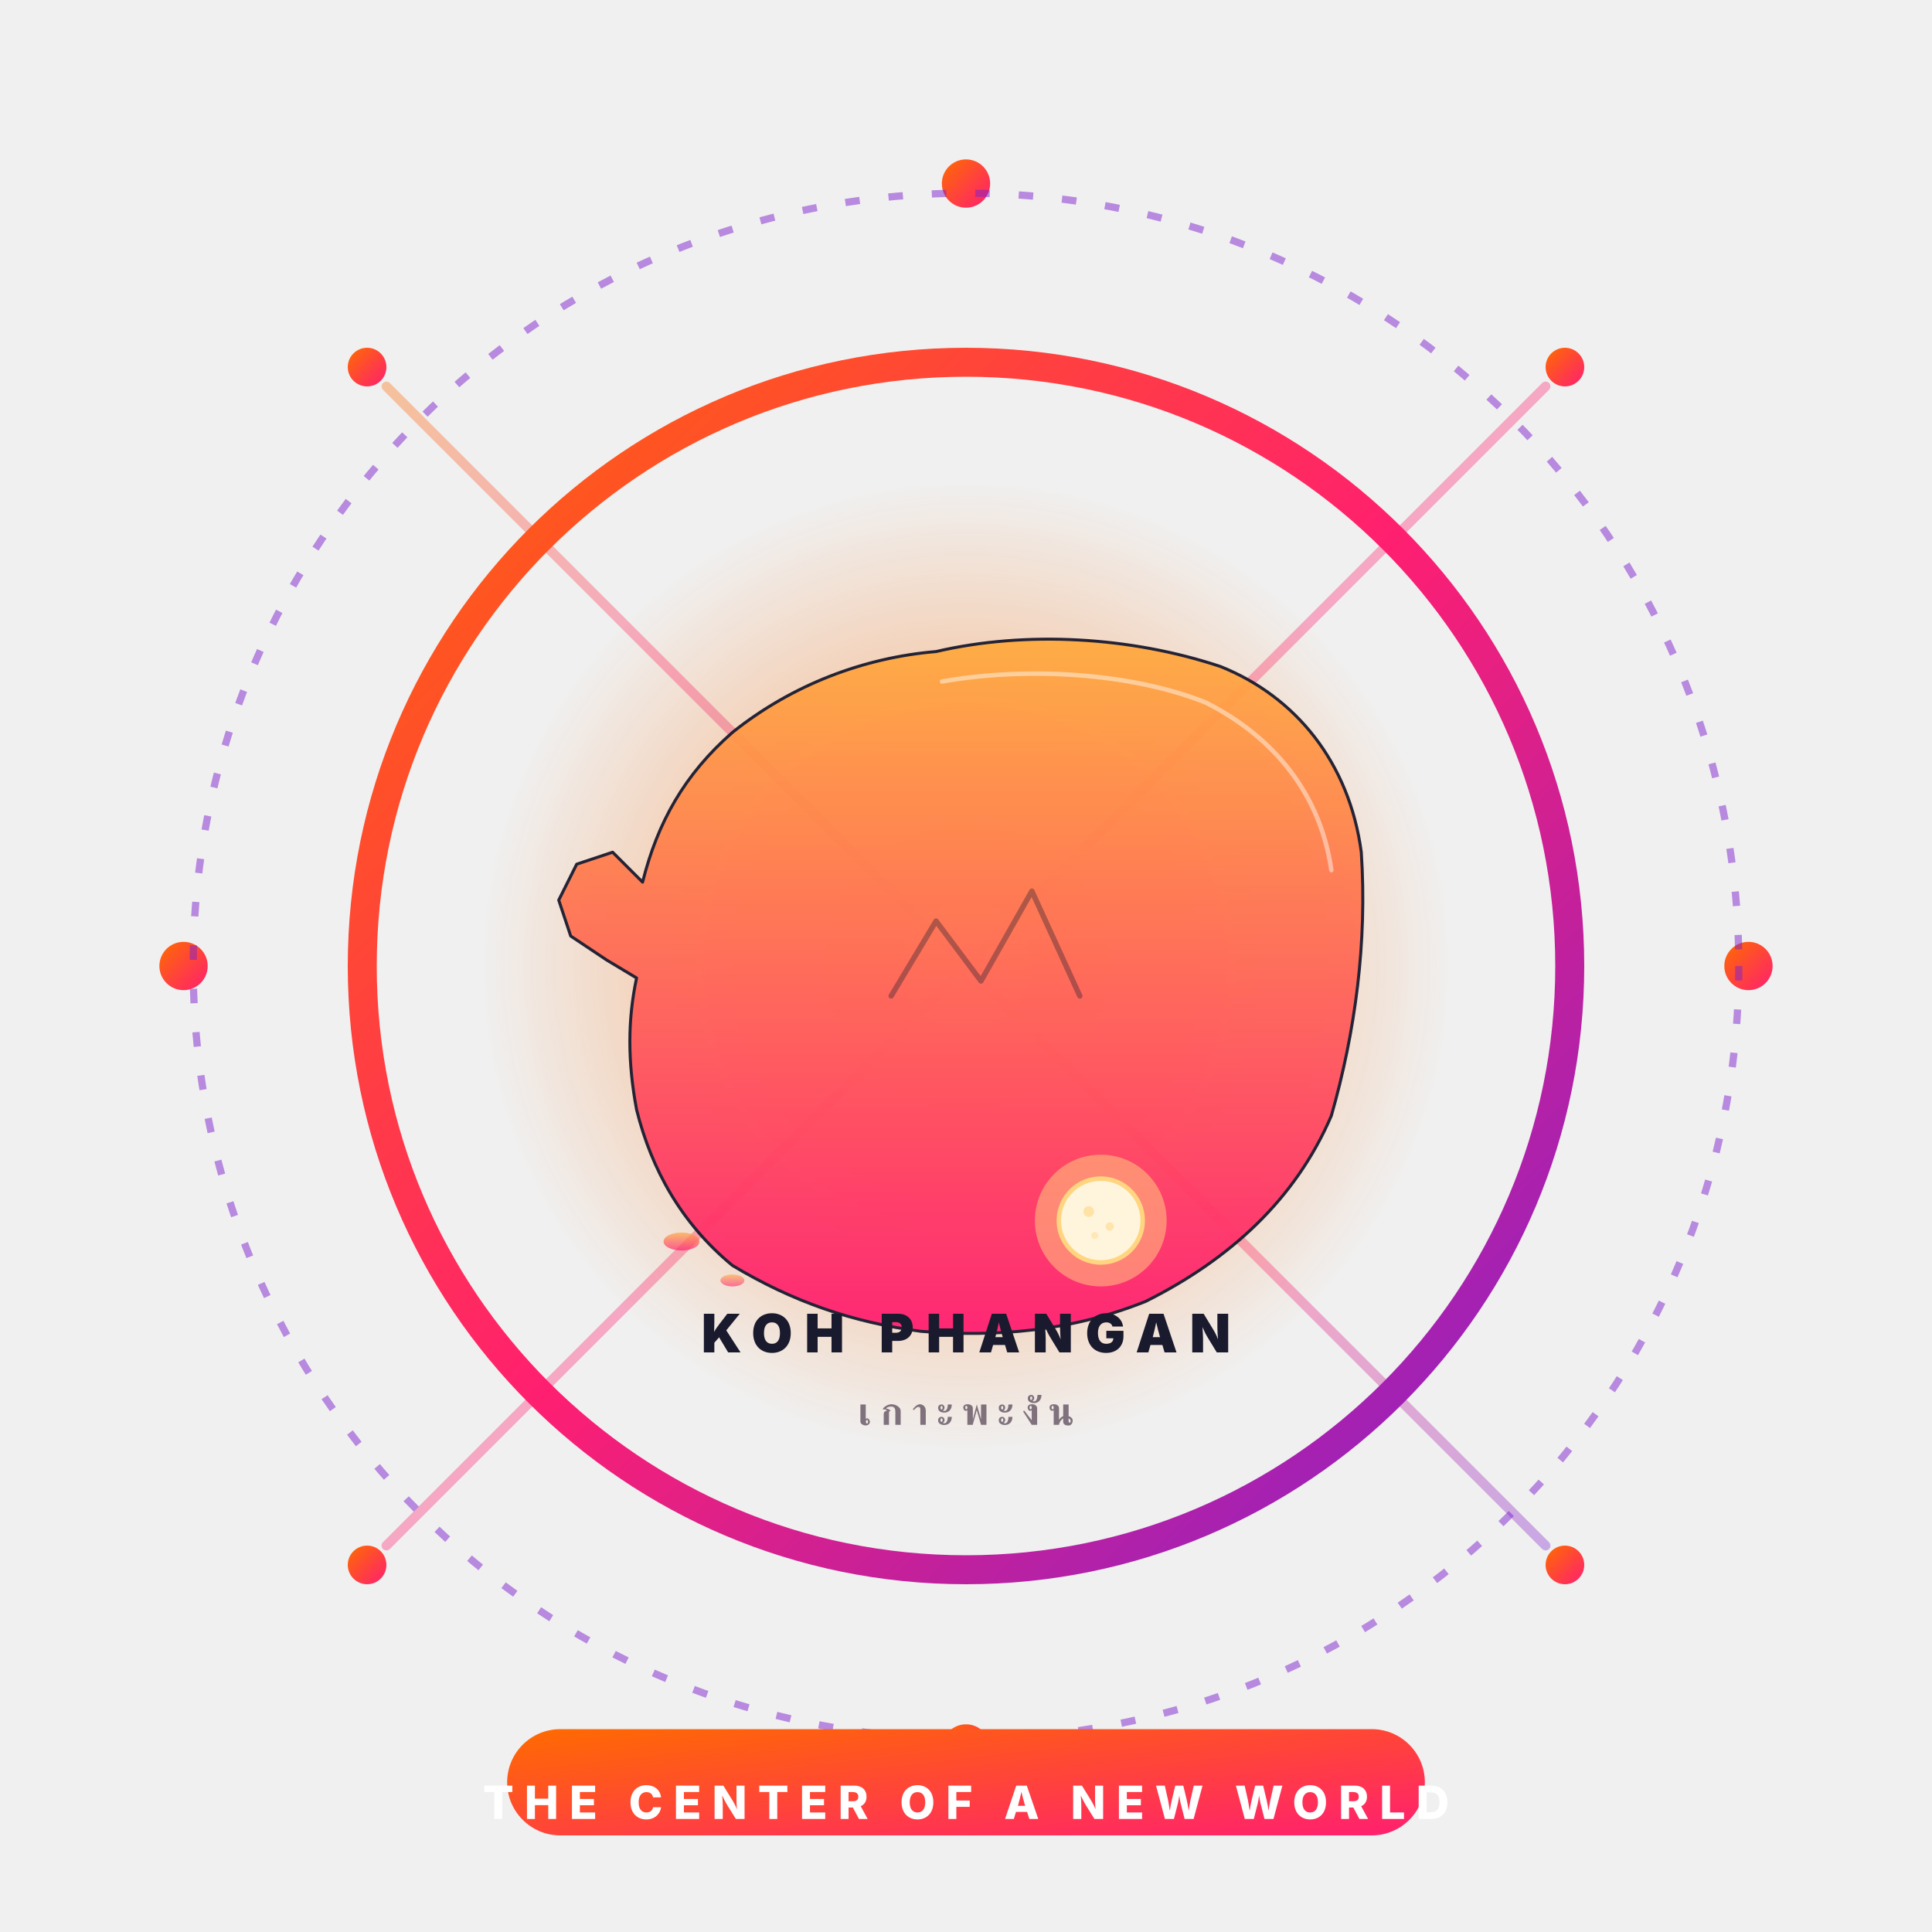
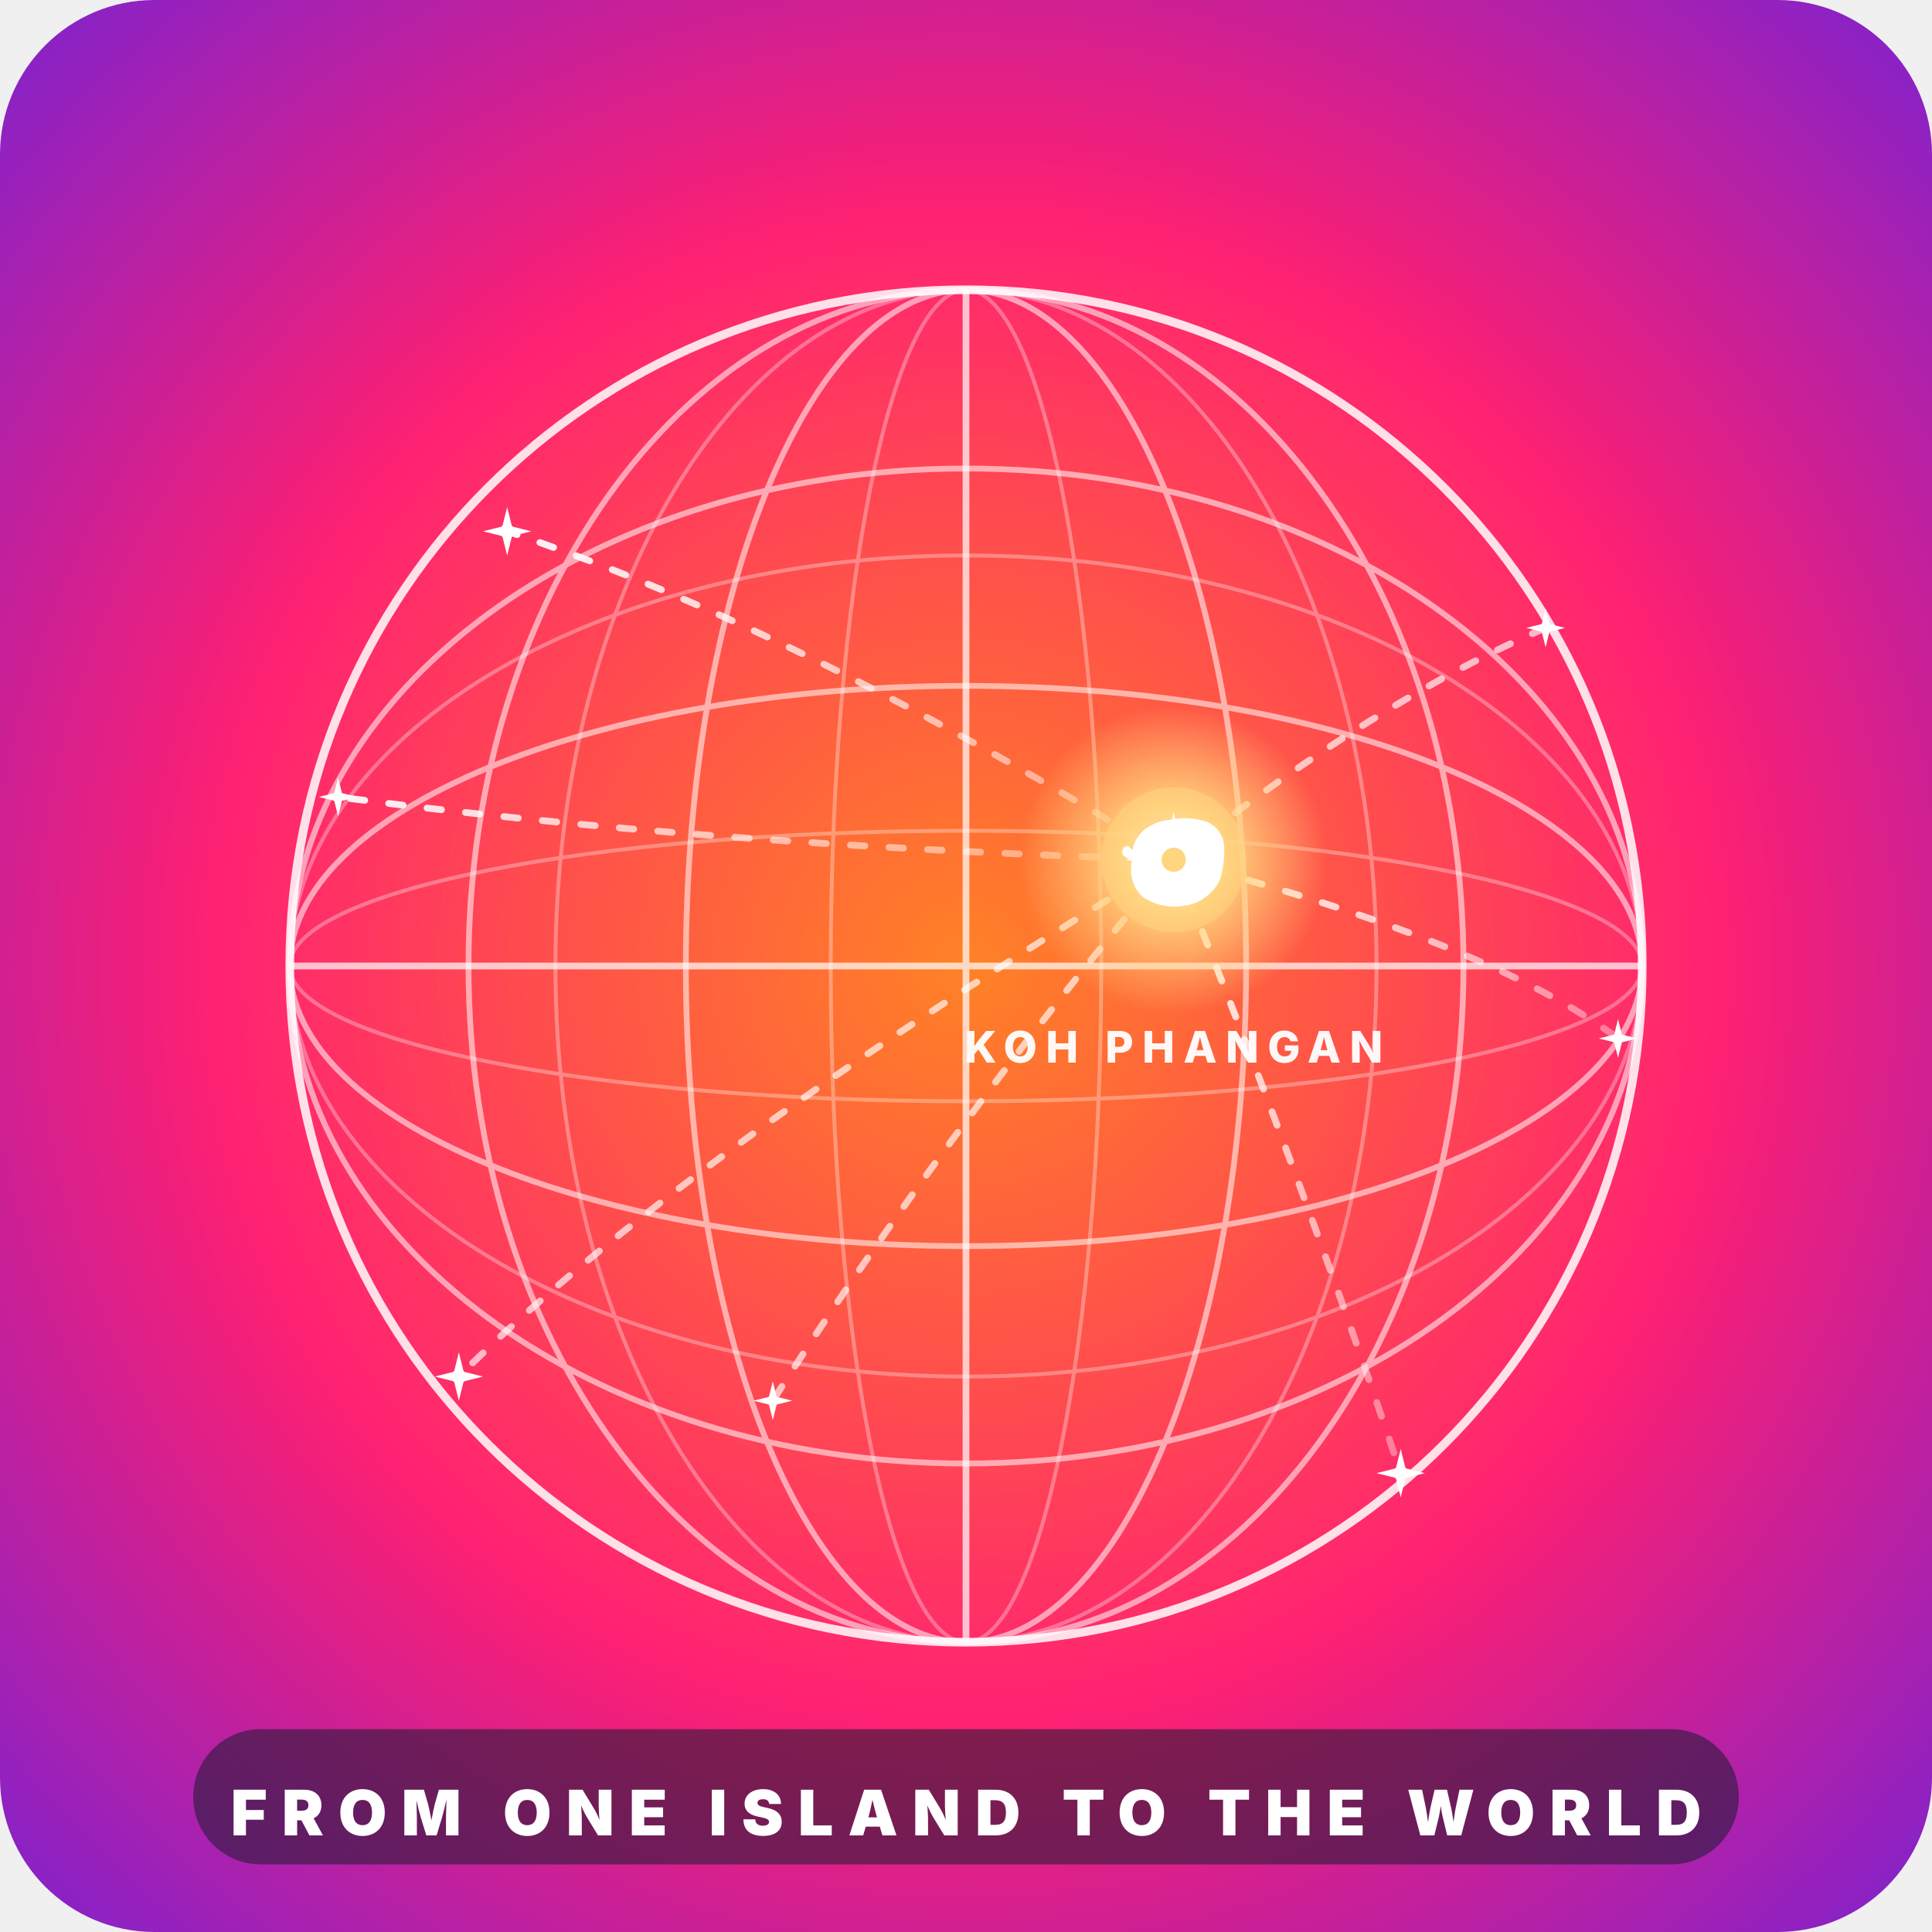
<svg xmlns="http://www.w3.org/2000/svg" viewBox="0 0 400 400" width="400" height="400">
  <defs>
-     <linearGradient id="kp-grad-full" x1="0%" y1="0%" x2="100%" y2="100%">
+     <radialGradient id="kp-bg" cx="50%" cy="50%" r="70%">
      <stop offset="0%" stop-color="#FF6B00" />
-       <stop offset="50%" stop-color="#FF1F70" />
+       <stop offset="55%" stop-color="#FF1F70" />
      <stop offset="100%" stop-color="#7E22CE" />
-     </linearGradient>
-     <linearGradient id="kp-grad-warm" x1="0%" y1="0%" x2="100%" y2="100%">
-       <stop offset="0%" stop-color="#FF6B00" />
-       <stop offset="100%" stop-color="#FF1F70" />
-     </linearGradient>
-     <radialGradient id="kp-glow" cx="50%" cy="50%" r="50%">
-       <stop offset="0%" stop-color="#FFD580" stop-opacity="0.9" />
-       <stop offset="60%" stop-color="#FF6B00" stop-opacity="0.25" />
-       <stop offset="100%" stop-color="#FF6B00" stop-opacity="0" />
    </radialGradient>
-     <linearGradient id="kp-island" x1="0%" y1="0%" x2="0%" y2="100%">
-       <stop offset="0%" stop-color="#FFAB40" />
-       <stop offset="100%" stop-color="#FF1F70" />
+     <radialGradient id="globe-aura" cx="50%" cy="50%" r="50%">
+       <stop offset="0%" stop-color="white" stop-opacity="0.15" />
+       <stop offset="100%" stop-color="white" stop-opacity="0" />
+     </radialGradient>
+     <radialGradient id="kp-shine" cx="50%" cy="50%" r="50%">
+       <stop offset="0%" stop-color="#FFFFFF" stop-opacity="1" />
+       <stop offset="35%" stop-color="#FFD580" stop-opacity="0.95" />
+       <stop offset="100%" stop-color="#FFD580" stop-opacity="0" />
+     </radialGradient>
+     <linearGradient id="link-grad" x1="0%" y1="0%" x2="100%" y2="100%">
+       <stop offset="0%" stop-color="#FFFFFF" stop-opacity="0.95" />
+       <stop offset="100%" stop-color="#FFFFFF" stop-opacity="0.35" />
    </linearGradient>
  </defs>
-   <g opacity="0.35">
-     <line x1="200" y1="200" x2="200" y2="40" stroke="url(#kp-grad-full)" stroke-width="2.5" stroke-linecap="round" />
-     <line x1="200" y1="200" x2="320" y2="80" stroke="url(#kp-grad-full)" stroke-width="2" stroke-linecap="round" />
-     <line x1="200" y1="200" x2="360" y2="200" stroke="url(#kp-grad-full)" stroke-width="2.5" stroke-linecap="round" />
-     <line x1="200" y1="200" x2="320" y2="320" stroke="url(#kp-grad-full)" stroke-width="2" stroke-linecap="round" />
-     <line x1="200" y1="200" x2="200" y2="360" stroke="url(#kp-grad-full)" stroke-width="2.5" stroke-linecap="round" />
-     <line x1="200" y1="200" x2="80" y2="320" stroke="url(#kp-grad-full)" stroke-width="2" stroke-linecap="round" />
-     <line x1="200" y1="200" x2="40" y2="200" stroke="url(#kp-grad-full)" stroke-width="2.5" stroke-linecap="round" />
-     <line x1="200" y1="200" x2="80" y2="80" stroke="url(#kp-grad-full)" stroke-width="2" stroke-linecap="round" />
+   <rect width="400" height="400" rx="32" fill="url(#kp-bg)" />
+   <circle cx="200" cy="200" r="170" fill="url(#globe-aura)" />
+   <g stroke="white" stroke-width="1.8" fill="none" opacity="0.85">
+     <circle cx="200" cy="200" r="140" />
+   </g>
+   <g stroke="white" stroke-width="1.4" fill="none" opacity="0.7">
+     <line x1="60" y1="200" x2="340" y2="200" />
+     <line x1="200" y1="60" x2="200" y2="340" />
+   </g>
+   <g stroke="white" stroke-width="1.2" fill="none" opacity="0.55">
+     <ellipse cx="200" cy="200" rx="58" ry="140" />
+     <ellipse cx="200" cy="200" rx="103" ry="140" />
+     <ellipse cx="200" cy="200" rx="140" ry="58" />
+     <ellipse cx="200" cy="200" rx="140" ry="103" />
+   </g>
+   <g stroke="white" stroke-width="0.8" fill="none" opacity="0.32">
+     <ellipse cx="200" cy="200" rx="140" ry="28" />
+     <ellipse cx="200" cy="200" rx="140" ry="85" />
+     <ellipse cx="200" cy="200" rx="28" ry="140" />
+     <ellipse cx="200" cy="200" rx="85" ry="140" />
+   </g>
+   <g stroke="url(#link-grad)" stroke-width="1.4" fill="none" stroke-linecap="round" stroke-dasharray="3 5">
+     <path d="M 243 178 Q 165 130, 105 110" />
+     <path d="M 243 178 Q 145 175, 70 165" />
+     <path d="M 243 178 Q 140 240, 95 285" />
+     <path d="M 243 178 Q 195 235, 160 290" />
+     <path d="M 243 178 Q 270 245, 290 305" />
+     <path d="M 243 178 Q 285 145, 320 130" />
+     <path d="M 243 178 Q 308 195, 335 215" />
+   </g>
+   <g fill="white">
+     <g transform="translate(105 110)">
+       <path d="M 0 -5 L 1 -1 L 5 0 L 1 1 L 0 5 L -1 1 L -5 0 L -1 -1 Z" />
+       <circle cx="0" cy="0" r="1.5" />
+     </g>
+     <g transform="translate(70 165)">
+       <path d="M 0 -4 L 0.8 -0.8 L 4 0 L 0.8 0.8 L 0 4 L -0.8 0.8 L -4 0 L -0.8 -0.8 Z" />
+     </g>
+     <g transform="translate(95 285)">
+       <path d="M 0 -5 L 1 -1 L 5 0 L 1 1 L 0 5 L -1 1 L -5 0 L -1 -1 Z" />
+       <circle cx="0" cy="0" r="1.5" />
+     </g>
+     <g transform="translate(160 290)">
+       <path d="M 0 -4 L 0.8 -0.8 L 4 0 L 0.8 0.8 L 0 4 L -0.8 0.8 L -4 0 L -0.8 -0.8 Z" />
+     </g>
+     <g transform="translate(290 305)">
+       <path d="M 0 -5 L 1 -1 L 5 0 L 1 1 L 0 5 L -1 1 L -5 0 L -1 -1 Z" />
+       <circle cx="0" cy="0" r="1.5" />
+     </g>
+     <g transform="translate(320 130)">
+       <path d="M 0 -4 L 0.8 -0.8 L 4 0 L 0.8 0.8 L 0 4 L -0.8 0.8 L -4 0 L -0.8 -0.8 Z" />
+     </g>
+     <g transform="translate(335 215)">
+       <path d="M 0 -4 L 0.8 -0.8 L 4 0 L 0.8 0.8 L 0 4 L -0.8 0.8 L -4 0 L -0.8 -0.8 Z" />
+     </g>
+   </g>
+   <g transform="translate(243 178)">
+     <circle cx="0" cy="0" r="32" fill="url(#kp-shine)" />
+     <circle cx="0" cy="0" r="15" fill="#FFD580" opacity="0.55" />
+     <g transform="scale(0.08)">
+       <path d="         M -10 -105         C  20 -112, 55 -110, 85 -100         C 110 -90, 128 -68, 132 -38         C 134  -8, 130  22, 122  50         C 110  78,  88  98,  60 112         C  35 122,  10 124, -15 122         C -38 119, -58 112, -78 100         C -95  86, -105 68, -110 48         C -113 32, -113 18, -110  4         L -120  -2         L -132 -10         L -136 -22         L -130 -34         L -118 -38         L -108 -28         C -103 -48, -94 -64, -78 -78         C -58 -94, -34 -103, -10 -105         Z" fill="#FFFFFF" stroke="#FFD580" stroke-width="3" />
+     </g>
+     <g>
+       <path d="M 0 -10 L 1.5 -1.5 L 10 0 L 1.5 1.5 L 0 10 L -1.5 1.5 L -10 0 L -1.5 -1.5 Z" fill="white" />
+       <circle cx="0" cy="0" r="2.5" fill="#FFD580" />
+     </g>
  </g>
  <g>
-     <circle cx="200" cy="38" r="5" fill="url(#kp-grad-warm)" />
-     <circle cx="324" cy="76" r="4" fill="url(#kp-grad-warm)" />
-     <circle cx="362" cy="200" r="5" fill="url(#kp-grad-warm)" />
-     <circle cx="324" cy="324" r="4" fill="url(#kp-grad-warm)" />
-     <circle cx="200" cy="362" r="5" fill="url(#kp-grad-warm)" />
-     <circle cx="76" cy="324" r="4" fill="url(#kp-grad-warm)" />
-     <circle cx="38" cy="200" r="5" fill="url(#kp-grad-warm)" />
-     <circle cx="76" cy="76" r="4" fill="url(#kp-grad-warm)" />
+     <rect x="40" y="358" width="320" height="28" rx="14" fill="rgba(26,26,46,0.55)" />
+     <text x="200" y="375" font-family="Inter, sans-serif" font-size="13" font-weight="900" fill="#FFFFFF" text-anchor="middle" letter-spacing="3" dominant-baseline="middle">FROM ONE ISLAND TO THE WORLD</text>
  </g>
-   <circle cx="200" cy="200" r="160" fill="none" stroke="#7E22CE" stroke-width="1.5" stroke-dasharray="3 6" opacity="0.5" />
-   <circle cx="200" cy="200" r="125" fill="none" stroke="url(#kp-grad-full)" stroke-width="6" />
-   <circle cx="200" cy="200" r="100" fill="url(#kp-glow)" />
-   <g transform="translate(200 200) scale(0.62)">
-     <path d="       M -10 -105       C  20 -112, 55 -110, 85 -100       C 110 -90, 128 -68, 132 -38       C 134  -8, 130  22, 122  50       C 110  78,  88  98,  60 112       C  35 122,  10 124, -15 122       C -38 119, -58 112, -78 100       C -95  86, -105 68, -110 48       C -113 32, -113 18, -110  4       L -120  -2       L -132 -10       L -136 -22       L -130 -34       L -118 -38       L -108 -28       C -103 -48, -94 -64, -78 -78       C -58 -94, -34 -103, -10 -105       Z" fill="url(#kp-island)" stroke="#1A1A2E" stroke-width="1" stroke-linejoin="round" opacity="0.95" />
-     <path d="       M -8 -95       C 20 -100, 55 -98, 80 -88       C 100 -78, 118 -60, 122 -32" fill="none" stroke="rgba(255,255,255,0.45)" stroke-width="1.5" stroke-linecap="round" />
-     <path d="       M -25 10       L -10 -15       L 5 5       L 22 -25       L 38 10" fill="none" stroke="rgba(26,26,46,0.35)" stroke-width="1.8" stroke-linecap="round" stroke-linejoin="round" />
-     <g transform="translate(45 85)">
-       <circle cx="0" cy="0" r="22" fill="rgba(255,213,128,0.5)" />
-       <circle cx="0" cy="0" r="14" fill="#FFF5DD" stroke="#FFD580" stroke-width="1.5" />
-       <circle cx="-4" cy="-3" r="1.8" fill="rgba(255,213,128,0.6)" />
-       <circle cx="3" cy="2" r="1.4" fill="rgba(255,213,128,0.5)" />
-       <circle cx="-2" cy="5" r="1.2" fill="rgba(255,213,128,0.4)" />
-     </g>
-     <ellipse cx="-95" cy="92" rx="6" ry="3" fill="url(#kp-island)" opacity="0.7" />
-     <ellipse cx="-78" cy="105" rx="4" ry="2" fill="url(#kp-island)" opacity="0.6" />
-   </g>
-   <text x="200" y="280" font-family="Inter, sans-serif" font-size="11" font-weight="900" fill="#1A1A2E" text-anchor="middle" letter-spacing="2.5">KOH PHANGAN</text>
-   <text x="200" y="295" font-family="Inter, sans-serif" font-size="8" font-weight="600" fill="#5A4A5A" text-anchor="middle" letter-spacing="1.8" opacity="0.75">เกาะพะงัน</text>
-   <g transform="translate(200 370)">
-     <rect x="-95" y="-12" width="190" height="22" rx="11" fill="url(#kp-grad-warm)" />
-     <text x="0" y="3" font-family="Inter, sans-serif" font-size="9.5" font-weight="800" fill="white" text-anchor="middle" letter-spacing="2.2" dominant-baseline="middle">THE CENTER OF A NEW WORLD</text>
+   <g transform="translate(243 220)">
+     <text font-family="Inter, sans-serif" font-size="9" font-weight="800" fill="#FFFFFF" text-anchor="middle" letter-spacing="1.8" opacity="0.95">KOH PHANGAN</text>
  </g>
</svg>
